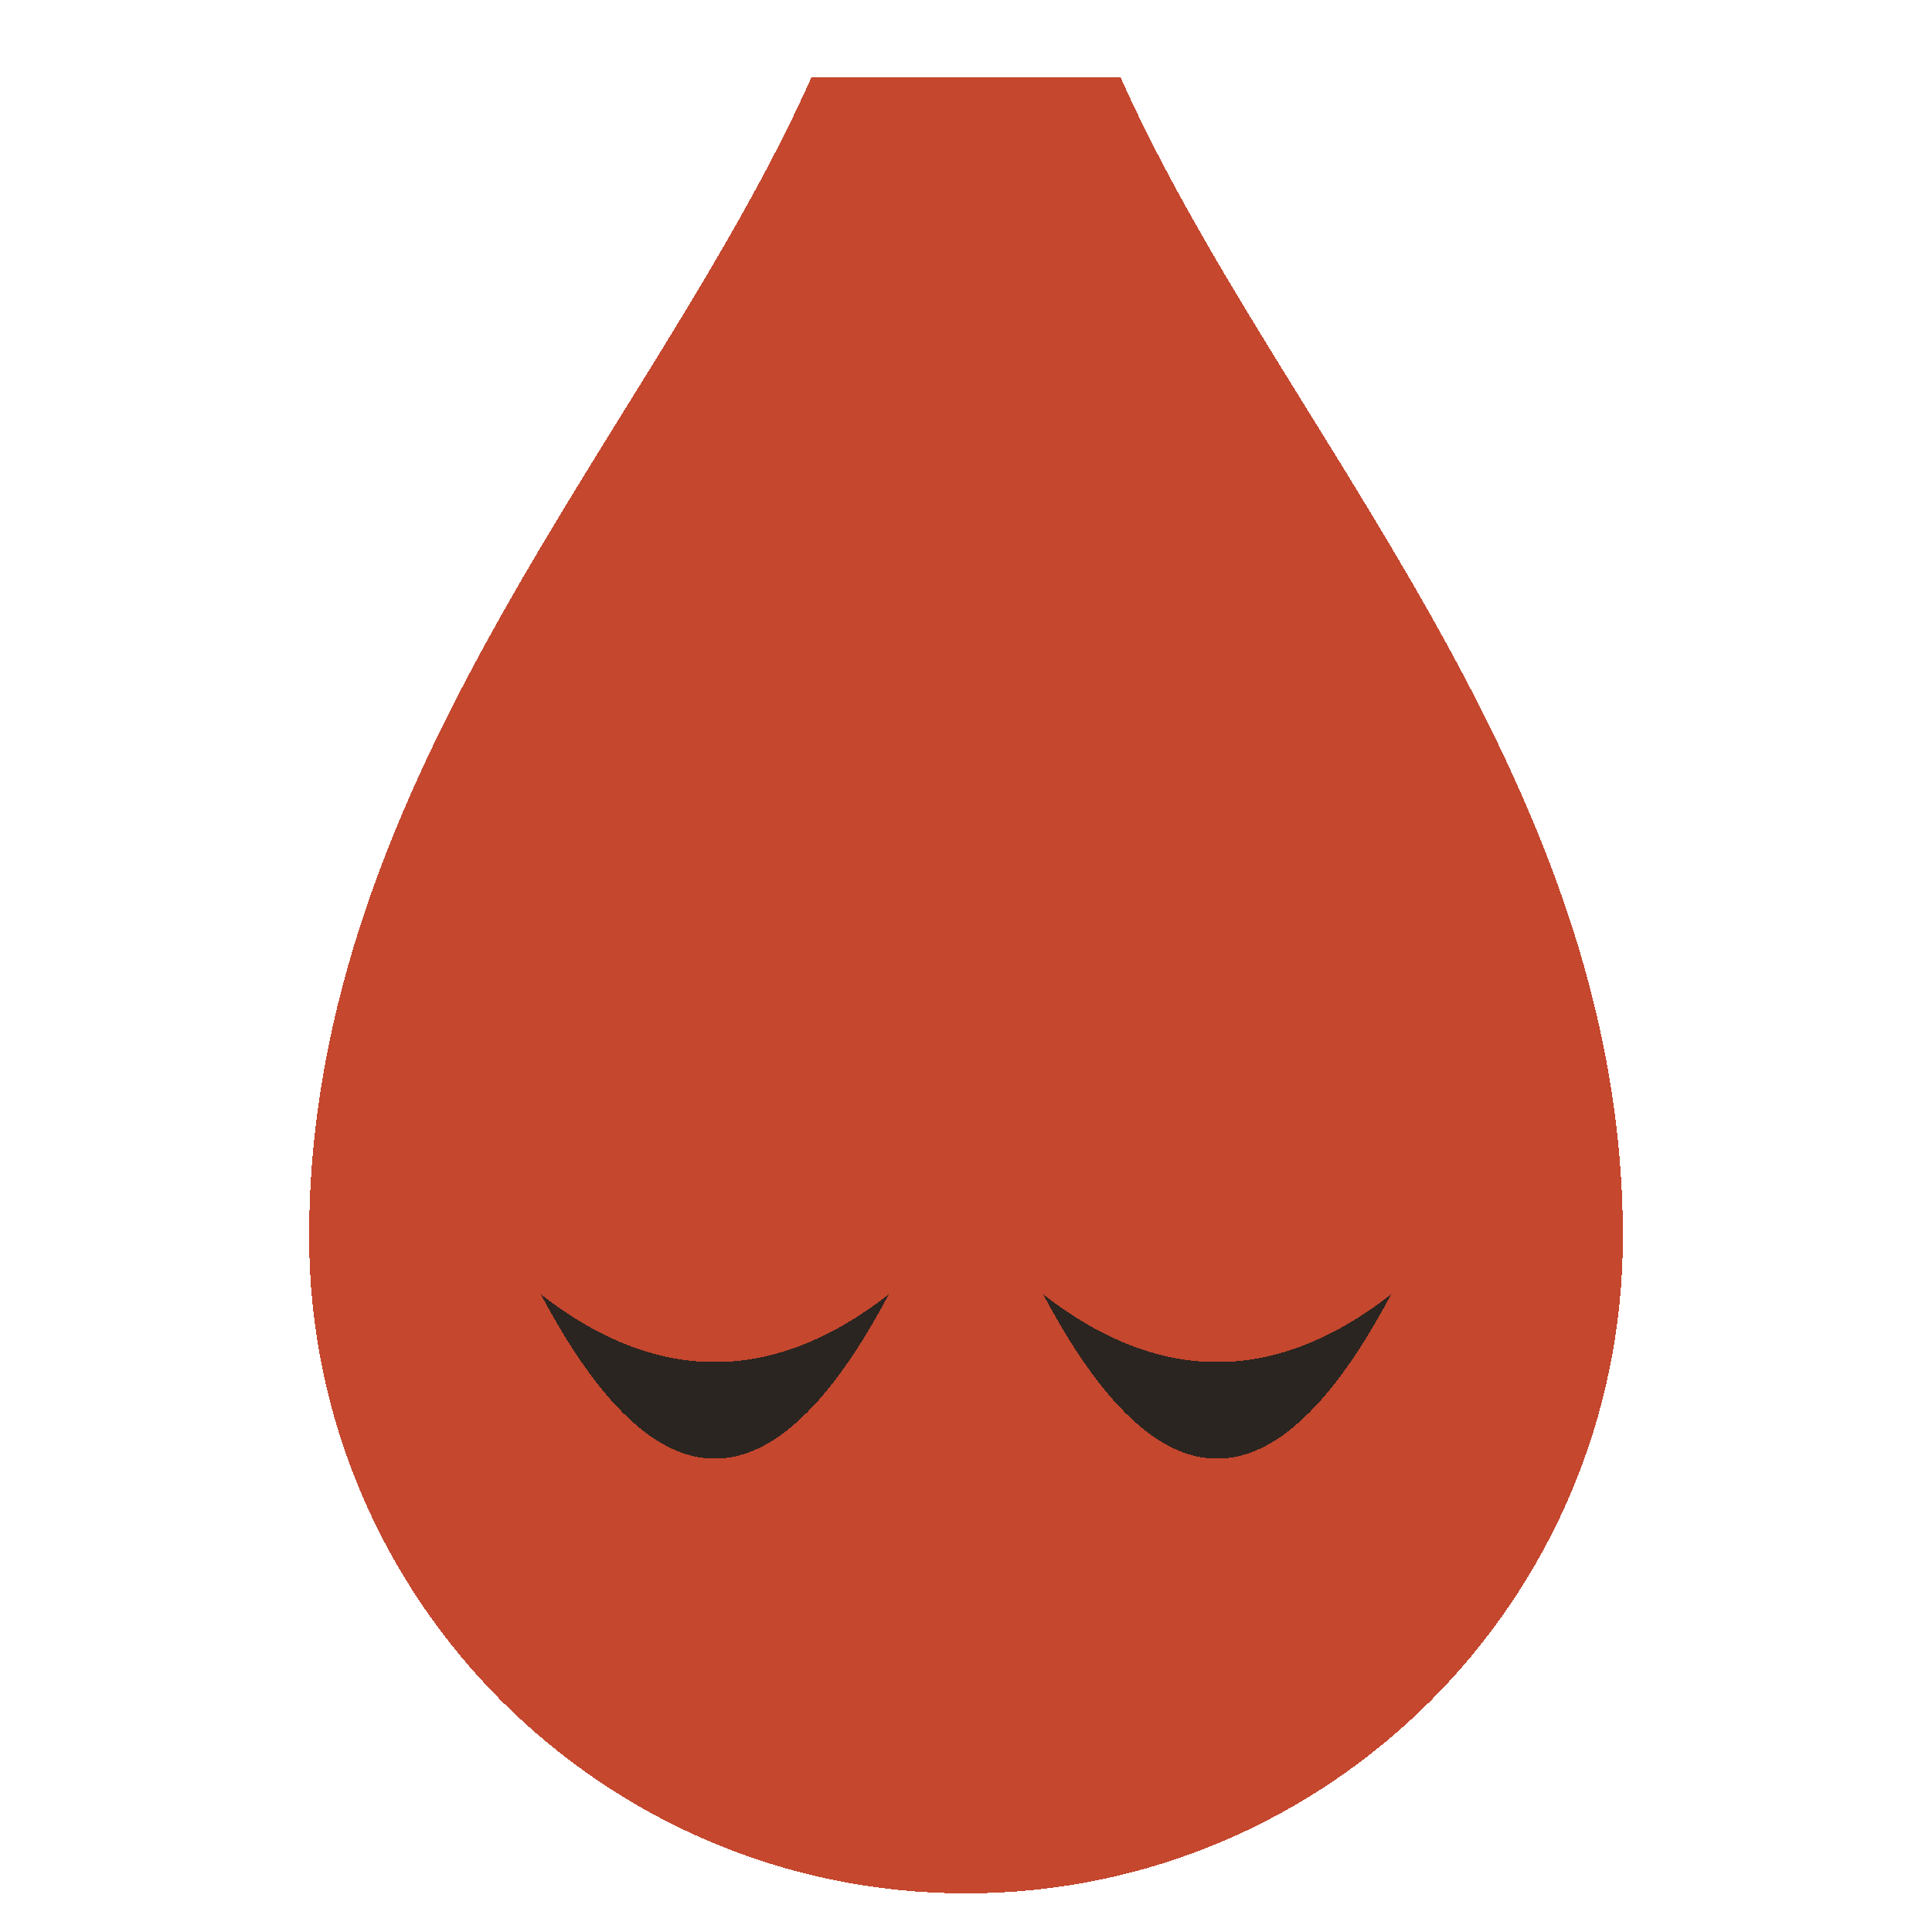
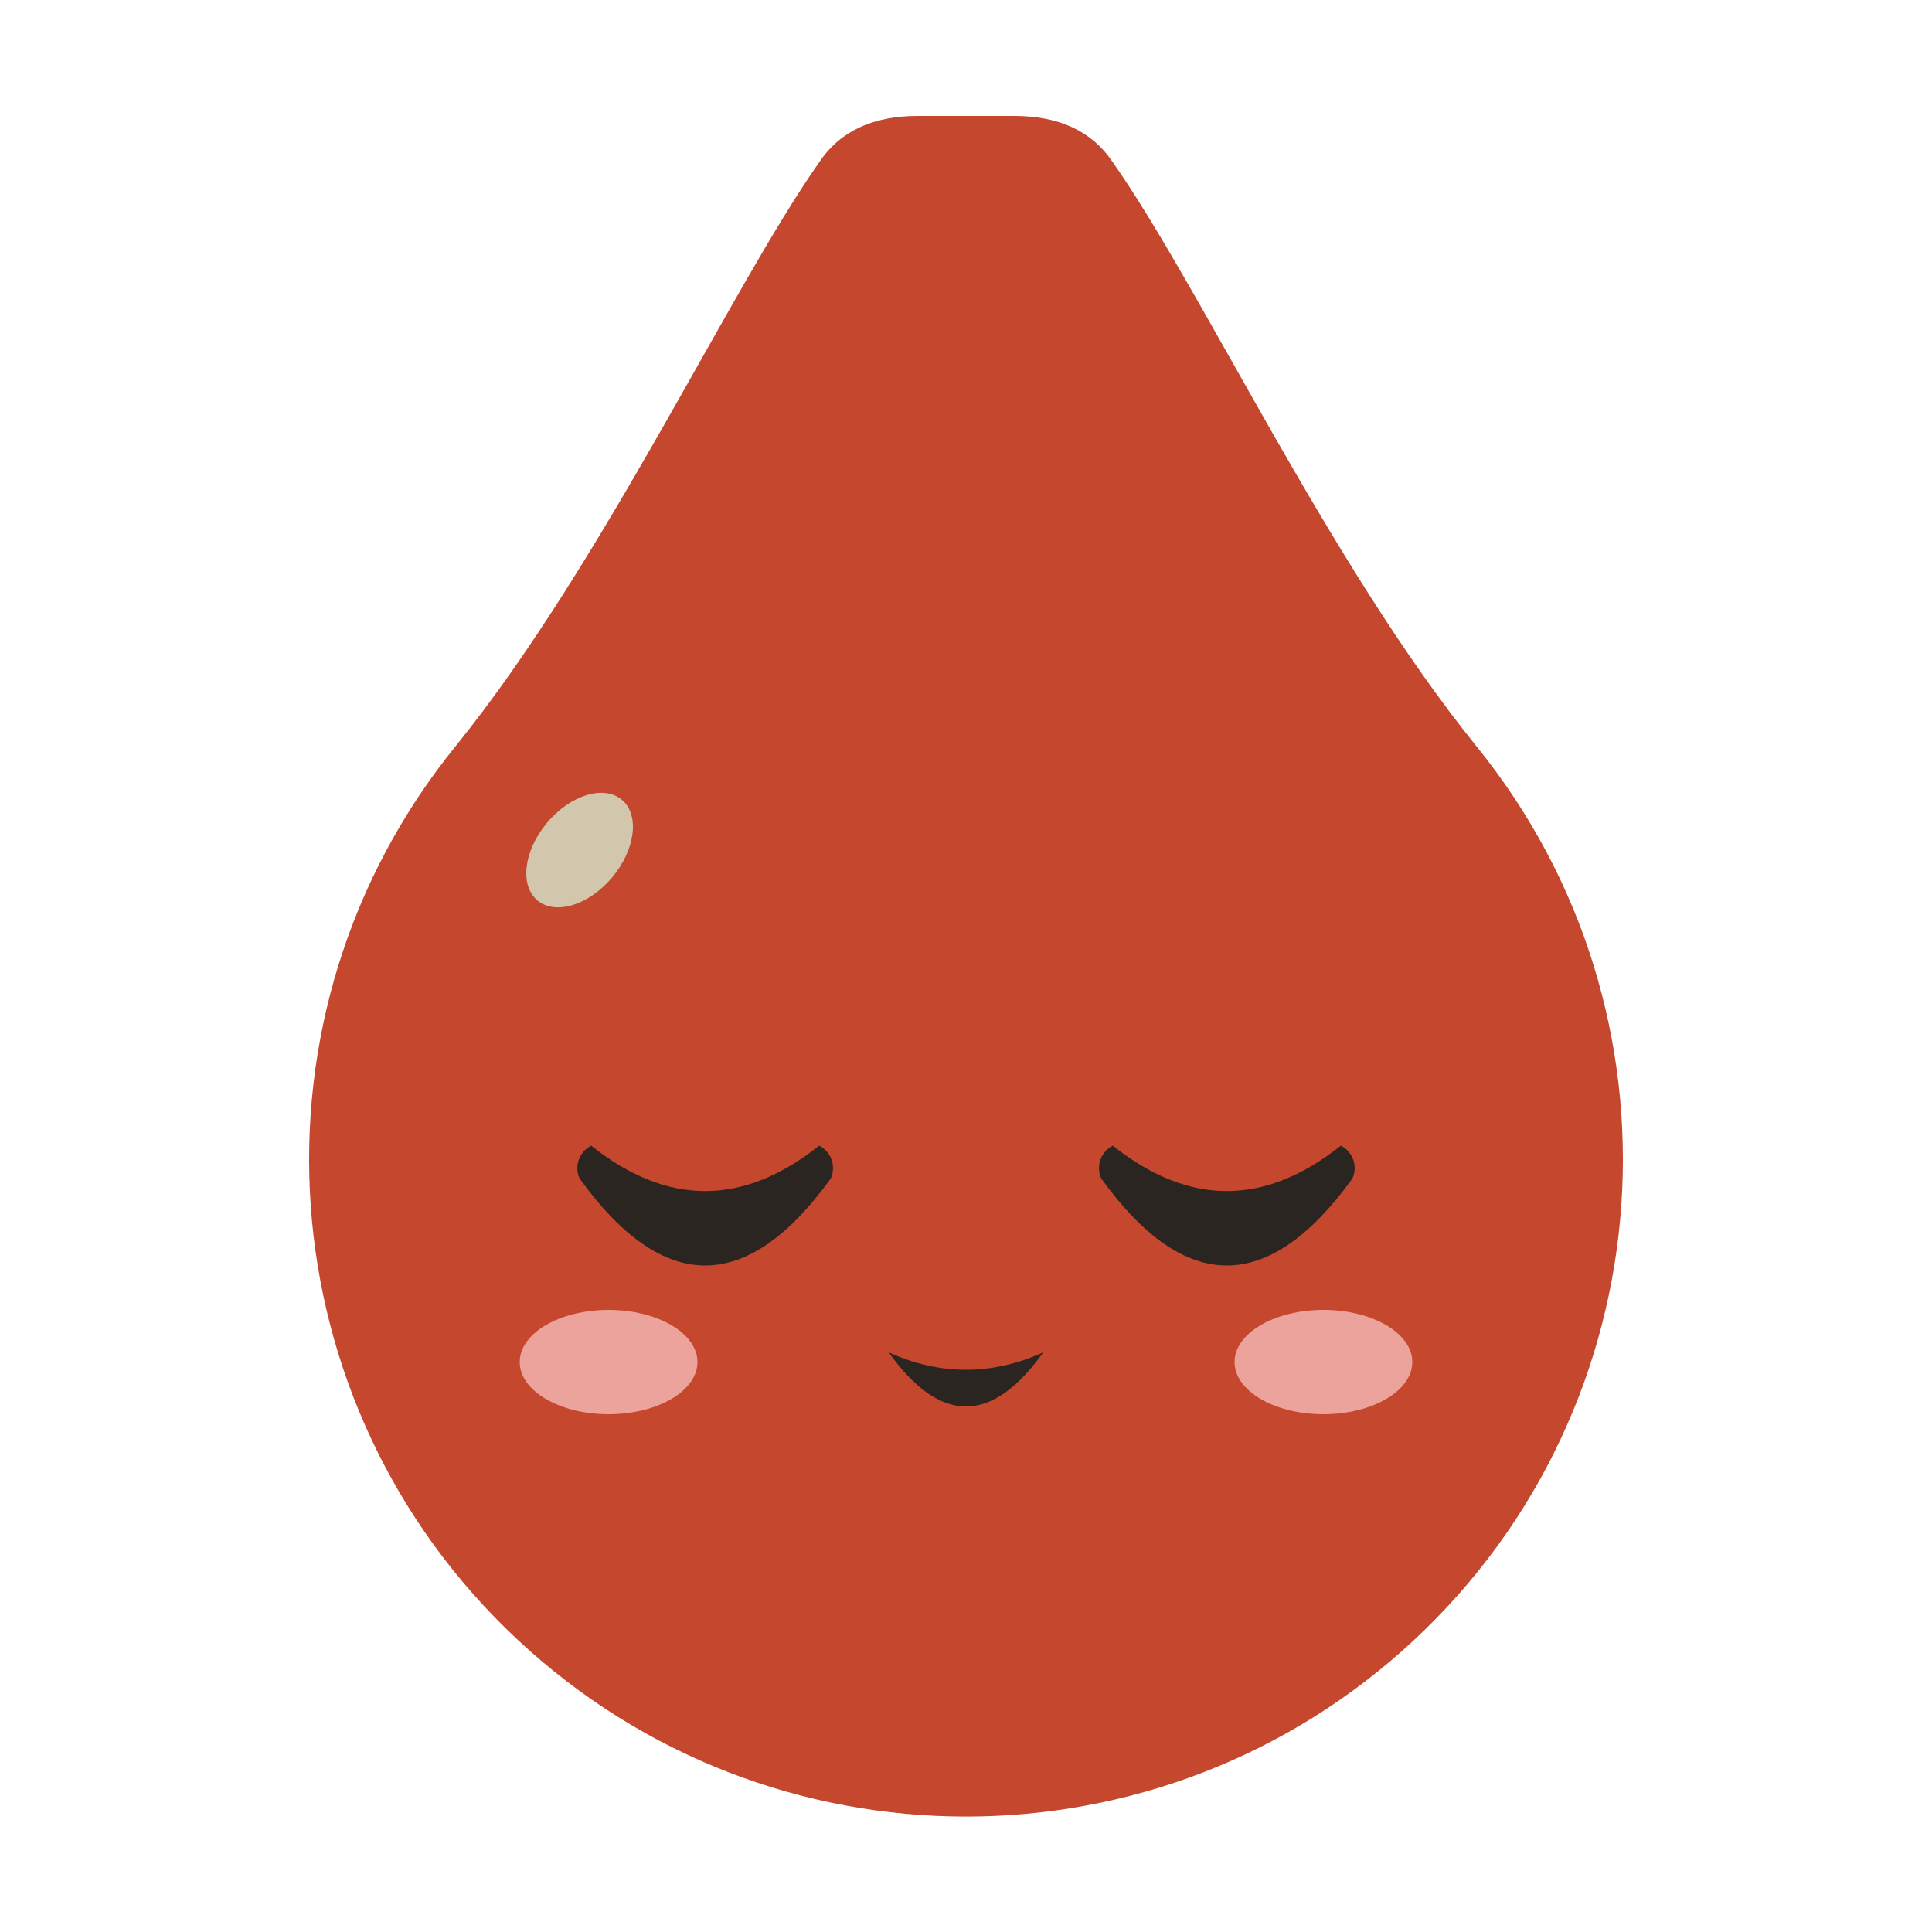
- <svg xmlns="http://www.w3.org/2000/svg" viewBox="0 0 100 100" width="512" height="512">
-   <g shape-rendering="crispEdges">
-     <path fill="#C4472E" d="M42,4 H58 C66,22 84,40 84,64 A34,34 0 0,1 16,64 C16,40 34,22 42,4 Z" />
-     <path fill="#2A2521" d="M28,67 Q37,84 46,67 Q37,74 28,67 Z" />
-     <path fill="#2A2521" d="M54,67 Q63,84 72,67 Q63,74 54,67 Z" />
-   </g>
+ <svg xmlns="http://www.w3.org/2000/svg" viewBox="0 0 100 100">
+   <path d="M42.4 8.4 Q44 6 47.5 6 H52.5 Q56 6 57.6 8.4 C62.2 14.95 68.8 29.2 76.4 38.6 A34 34 0 1 1 23.6 38.6 C31.2 29.2 37.8 14.95 42.4 8.4 Z" fill="#C4472E" />
+   <ellipse cx="30" cy="44" rx="3.4" ry="2.2" transform="rotate(-50 30 44)" fill="#D2C6AC" />
+   <path d="M30 61 Q36.5 70 43 61 A1.3 1.3 0 0 0 42.4 59.3 Q36.5 64 30.6 59.3 A1.3 1.3 0 0 0 30 61 Z" fill="#2A2521" />
+   <path d="M57 61 Q63.5 70 70 61 A1.3 1.3 0 0 0 69.4 59.3 Q63.5 64 57.6 59.3 A1.3 1.3 0 0 0 57 61 Z" fill="#2A2521" />
+   <ellipse cx="31.5" cy="70.5" rx="4.6" ry="2.7" fill="#EBA39C" />
+   <ellipse cx="68.5" cy="70.5" rx="4.6" ry="2.7" fill="#EBA39C" />
+   <path d="M46 70 Q50 75.6 54 70 Q50 71.8 46 70 Z" fill="#2A2521" />
</svg>
